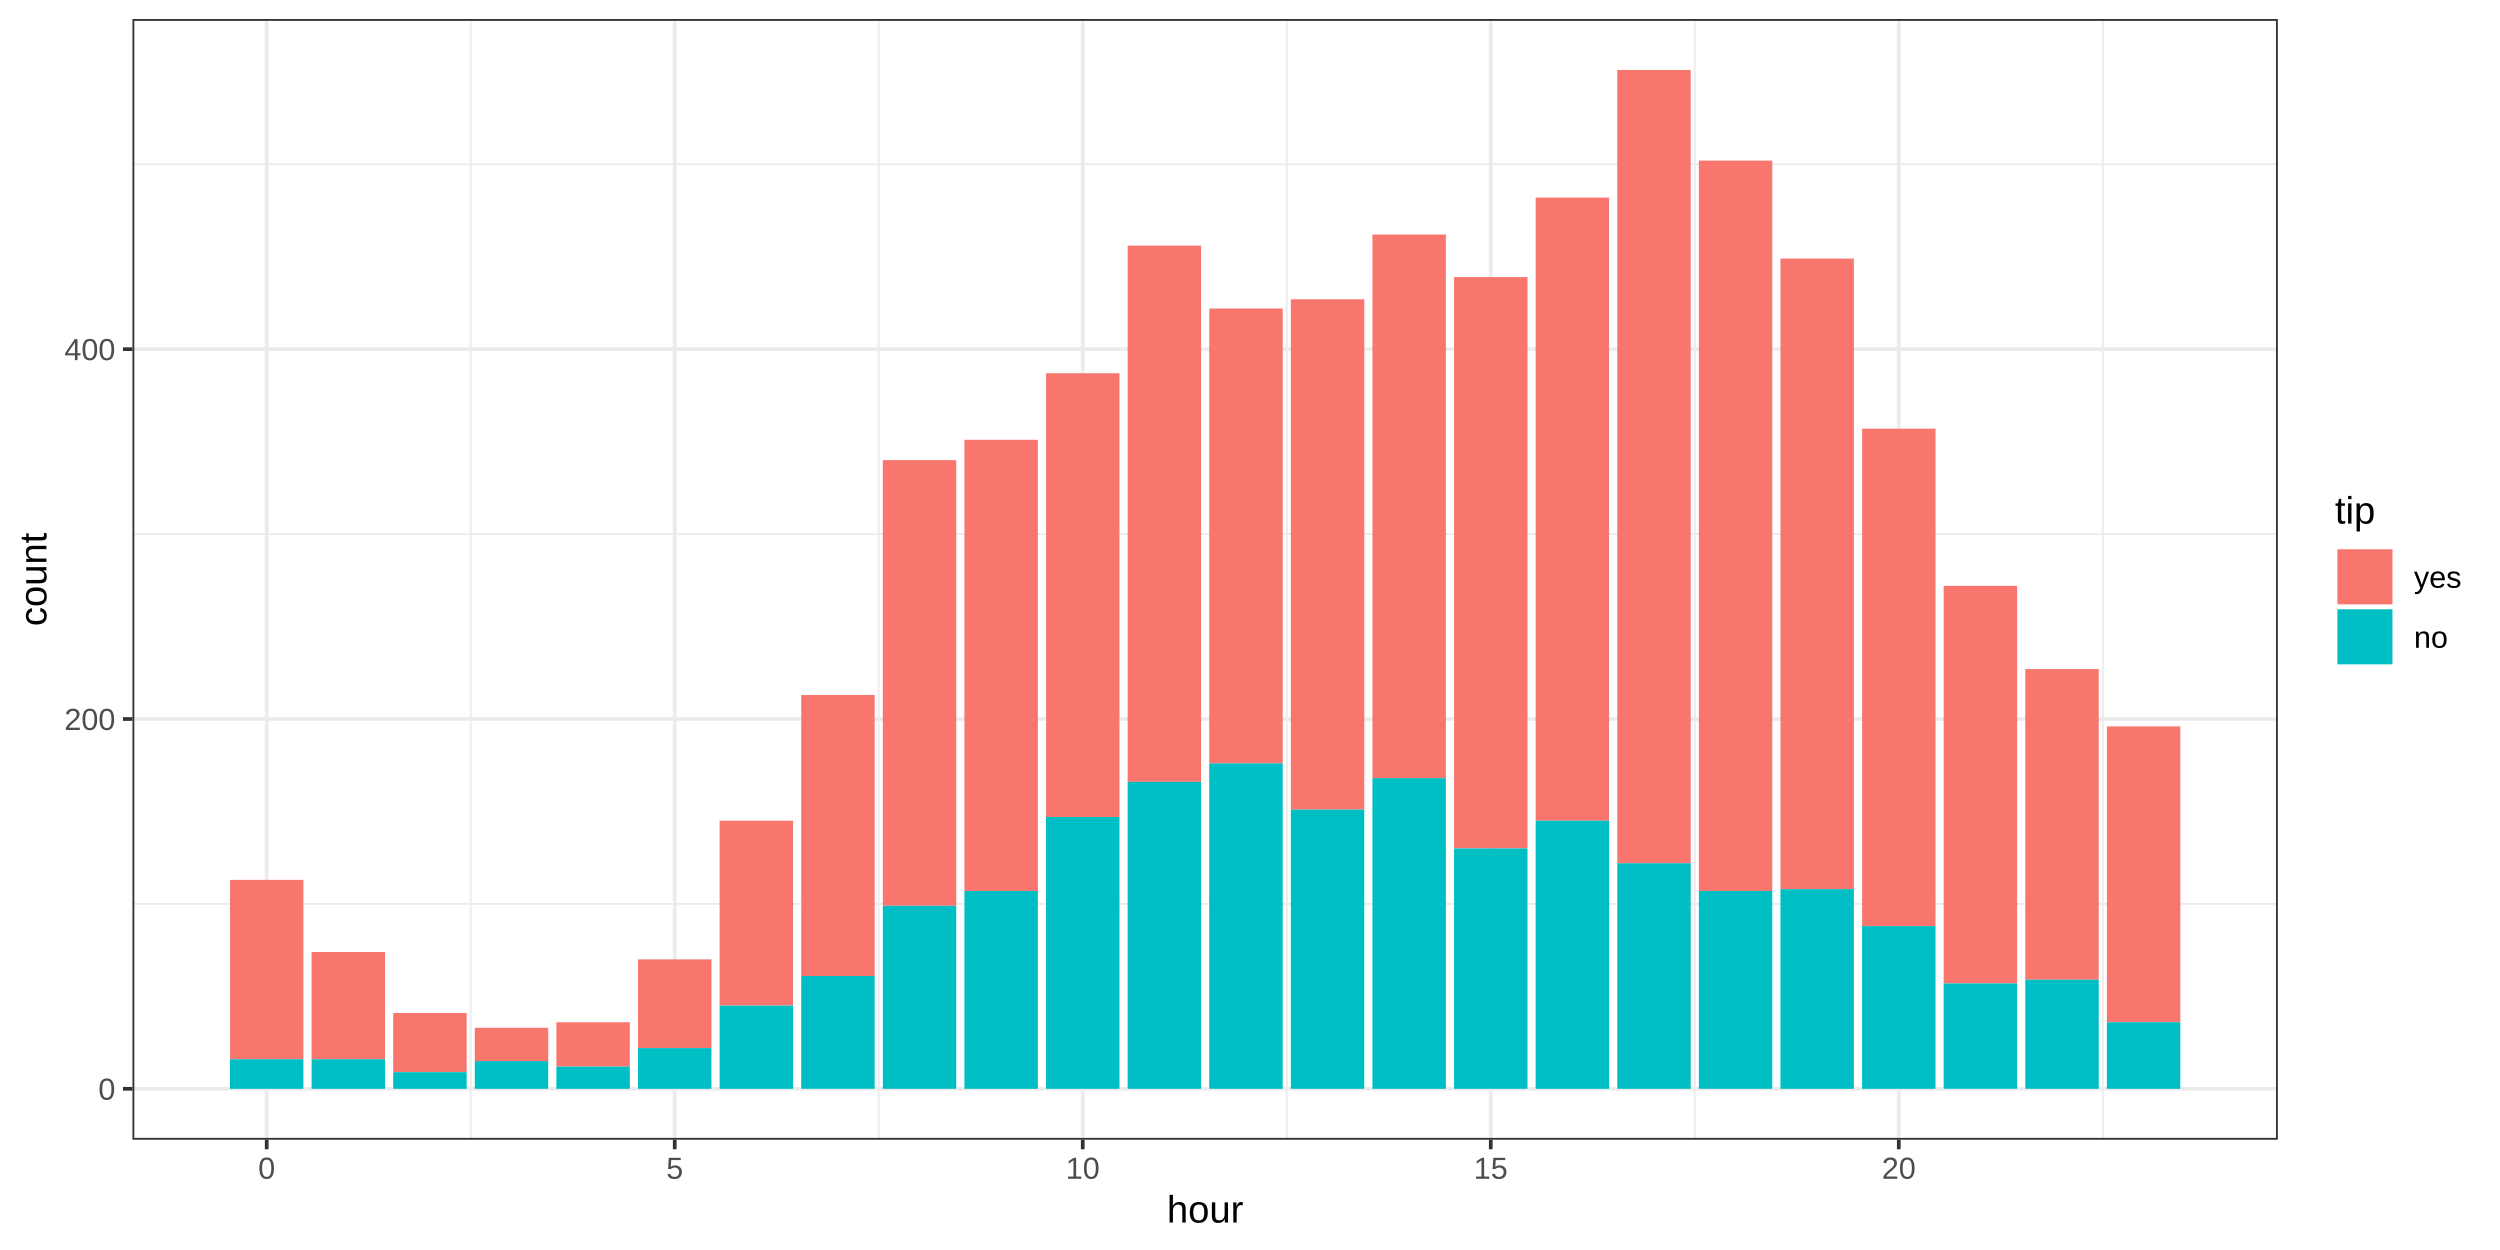
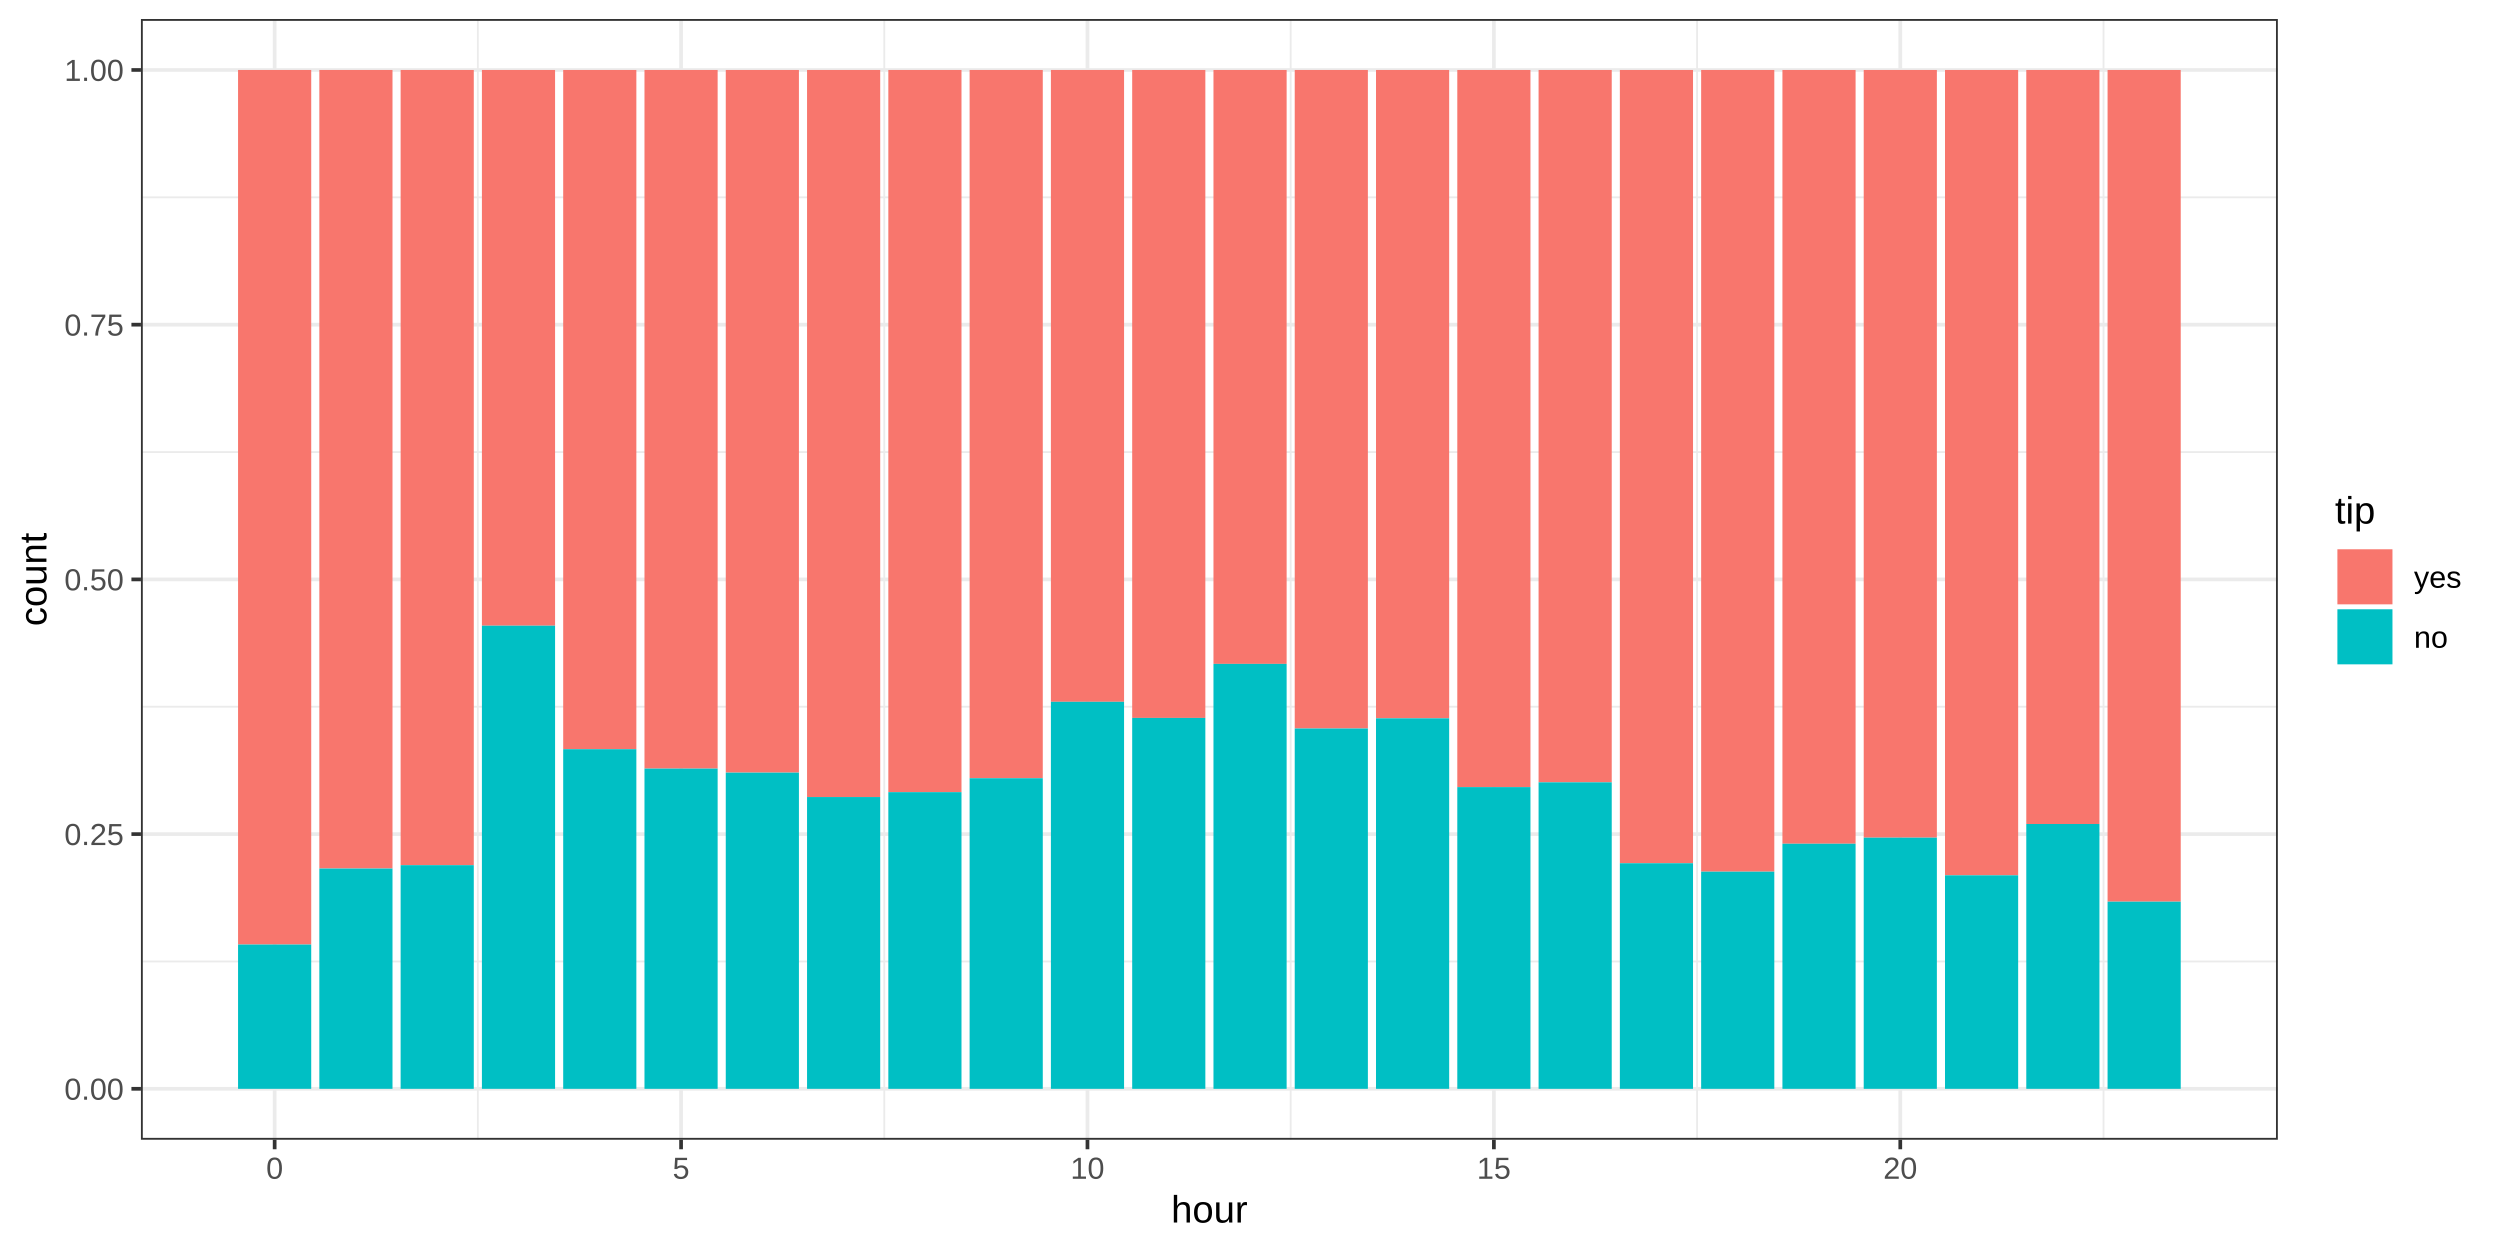
<svg xmlns="http://www.w3.org/2000/svg" class="svglite" width="720.00pt" height="360.00pt" viewBox="0 0 720.00 360.00">
  <defs>
    <style type="text/css">
    .svglite line, .svglite polyline, .svglite polygon, .svglite path, .svglite rect, .svglite circle {
      fill: none;
      stroke: #000000;
      stroke-linecap: round;
      stroke-linejoin: round;
      stroke-miterlimit: 10.00;
    }
    .svglite text {
      white-space: pre;
    }
  </style>
  </defs>
  <rect width="100%" height="100%" style="stroke: none; fill: #FFFFFF;" />
  <defs>
    <clipPath id="cpMC4wMHw3MjAuMDB8MC4wMHwzNjAuMDA=">
      <rect x="0.00" y="0.00" width="720.00" height="360.00" />
    </clipPath>
  </defs>
  <g clip-path="url(#cpMC4wMHw3MjAuMDB8MC4wMHwzNjAuMDA=)">
    <rect x="0.00" y="0.00" width="720.00" height="360.00" style="stroke-width: 1.07; stroke: #FFFFFF; fill: #FFFFFF;" />
  </g>
  <defs>
-     <clipPath id="cpMzguMTV8NjU2LjAyfDUuNDh8MzI4LjI1">
-       <rect x="38.15" y="5.48" width="617.87" height="322.77" />
+     <clipPath id="cpNDAuNTl8NjU2LjAyfDUuNDh8MzI4LjI1">
+       <rect x="40.59" y="5.48" width="615.43" height="322.77" />
    </clipPath>
  </defs>
-   <g clip-path="url(#cpMzguMTV8NjU2LjAyfDUuNDh8MzI4LjI1)">
-     <rect x="38.15" y="5.48" width="617.87" height="322.77" style="stroke-width: 1.07; stroke: none; fill: #FFFFFF;" />
-     <polyline points="38.15,260.33 656.02,260.33 " style="stroke-width: 0.53; stroke: #EBEBEB; stroke-linecap: butt;" />
-     <polyline points="38.15,153.82 656.02,153.82 " style="stroke-width: 0.53; stroke: #EBEBEB; stroke-linecap: butt;" />
-     <polyline points="38.15,47.31 656.02,47.31 " style="stroke-width: 0.53; stroke: #EBEBEB; stroke-linecap: butt;" />
-     <polyline points="135.57,328.25 135.57,5.48 " style="stroke-width: 0.53; stroke: #EBEBEB; stroke-linecap: butt;" />
-     <polyline points="253.08,328.25 253.08,5.48 " style="stroke-width: 0.53; stroke: #EBEBEB; stroke-linecap: butt;" />
-     <polyline points="370.59,328.25 370.59,5.48 " style="stroke-width: 0.53; stroke: #EBEBEB; stroke-linecap: butt;" />
-     <polyline points="488.10,328.25 488.10,5.48 " style="stroke-width: 0.53; stroke: #EBEBEB; stroke-linecap: butt;" />
-     <polyline points="605.61,328.25 605.61,5.48 " style="stroke-width: 0.53; stroke: #EBEBEB; stroke-linecap: butt;" />
-     <polyline points="38.15,313.58 656.02,313.58 " style="stroke-width: 1.07; stroke: #EBEBEB; stroke-linecap: butt;" />
-     <polyline points="38.15,207.07 656.02,207.07 " style="stroke-width: 1.07; stroke: #EBEBEB; stroke-linecap: butt;" />
-     <polyline points="38.15,100.56 656.02,100.56 " style="stroke-width: 1.07; stroke: #EBEBEB; stroke-linecap: butt;" />
-     <polyline points="76.81,328.25 76.81,5.48 " style="stroke-width: 1.07; stroke: #EBEBEB; stroke-linecap: butt;" />
-     <polyline points="194.32,328.25 194.32,5.48 " style="stroke-width: 1.07; stroke: #EBEBEB; stroke-linecap: butt;" />
-     <polyline points="311.83,328.25 311.83,5.48 " style="stroke-width: 1.07; stroke: #EBEBEB; stroke-linecap: butt;" />
-     <polyline points="429.34,328.25 429.34,5.48 " style="stroke-width: 1.07; stroke: #EBEBEB; stroke-linecap: butt;" />
-     <polyline points="546.85,328.25 546.85,5.48 " style="stroke-width: 1.07; stroke: #EBEBEB; stroke-linecap: butt;" />
-     <rect x="66.23" y="253.40" width="21.15" height="51.66" style="stroke-width: 1.07; stroke: none; stroke-linecap: butt; stroke-linejoin: miter; fill: #F8766D;" />
-     <rect x="89.74" y="274.17" width="21.15" height="30.89" style="stroke-width: 1.07; stroke: none; stroke-linecap: butt; stroke-linejoin: miter; fill: #F8766D;" />
-     <rect x="113.24" y="291.75" width="21.15" height="17.04" style="stroke-width: 1.07; stroke: none; stroke-linecap: butt; stroke-linejoin: miter; fill: #F8766D;" />
-     <rect x="136.74" y="296.01" width="21.15" height="9.59" style="stroke-width: 1.07; stroke: none; stroke-linecap: butt; stroke-linejoin: miter; fill: #F8766D;" />
-     <rect x="160.24" y="294.41" width="21.15" height="12.78" style="stroke-width: 1.07; stroke: none; stroke-linecap: butt; stroke-linejoin: miter; fill: #F8766D;" />
-     <rect x="183.75" y="276.30" width="21.15" height="25.56" style="stroke-width: 1.07; stroke: none; stroke-linecap: butt; stroke-linejoin: miter; fill: #F8766D;" />
-     <rect x="207.25" y="236.36" width="21.15" height="53.25" style="stroke-width: 1.07; stroke: none; stroke-linecap: butt; stroke-linejoin: miter; fill: #F8766D;" />
-     <rect x="230.75" y="200.15" width="21.15" height="80.95" style="stroke-width: 1.07; stroke: none; stroke-linecap: butt; stroke-linejoin: miter; fill: #F8766D;" />
-     <rect x="254.25" y="132.52" width="21.15" height="128.34" style="stroke-width: 1.07; stroke: none; stroke-linecap: butt; stroke-linejoin: miter; fill: #F8766D;" />
-     <rect x="277.75" y="126.66" width="21.15" height="129.94" style="stroke-width: 1.07; stroke: none; stroke-linecap: butt; stroke-linejoin: miter; fill: #F8766D;" />
-     <rect x="301.26" y="107.49" width="21.15" height="127.81" style="stroke-width: 1.07; stroke: none; stroke-linecap: butt; stroke-linejoin: miter; fill: #F8766D;" />
-     <rect x="324.76" y="70.74" width="21.15" height="154.44" style="stroke-width: 1.07; stroke: none; stroke-linecap: butt; stroke-linejoin: miter; fill: #F8766D;" />
-     <rect x="348.26" y="88.85" width="21.15" height="131.00" style="stroke-width: 1.07; stroke: none; stroke-linecap: butt; stroke-linejoin: miter; fill: #F8766D;" />
-     <rect x="371.76" y="86.19" width="21.15" height="146.98" style="stroke-width: 1.07; stroke: none; stroke-linecap: butt; stroke-linejoin: miter; fill: #F8766D;" />
-     <rect x="395.26" y="67.55" width="21.15" height="156.57" style="stroke-width: 1.07; stroke: none; stroke-linecap: butt; stroke-linejoin: miter; fill: #F8766D;" />
-     <rect x="418.77" y="79.80" width="21.15" height="164.55" style="stroke-width: 1.07; stroke: none; stroke-linecap: butt; stroke-linejoin: miter; fill: #F8766D;" />
-     <rect x="442.27" y="56.90" width="21.15" height="179.47" style="stroke-width: 1.07; stroke: none; stroke-linecap: butt; stroke-linejoin: miter; fill: #F8766D;" />
-     <rect x="465.77" y="20.15" width="21.15" height="228.46" style="stroke-width: 1.07; stroke: none; stroke-linecap: butt; stroke-linejoin: miter; fill: #F8766D;" />
-     <rect x="489.27" y="46.25" width="21.15" height="210.35" style="stroke-width: 1.07; stroke: none; stroke-linecap: butt; stroke-linejoin: miter; fill: #F8766D;" />
-     <rect x="512.77" y="74.47" width="21.15" height="181.60" style="stroke-width: 1.07; stroke: none; stroke-linecap: butt; stroke-linejoin: miter; fill: #F8766D;" />
-     <rect x="536.28" y="123.46" width="21.15" height="143.25" style="stroke-width: 1.07; stroke: none; stroke-linecap: butt; stroke-linejoin: miter; fill: #F8766D;" />
-     <rect x="559.78" y="168.73" width="21.15" height="114.50" style="stroke-width: 1.07; stroke: none; stroke-linecap: butt; stroke-linejoin: miter; fill: #F8766D;" />
-     <rect x="583.28" y="192.69" width="21.15" height="89.47" style="stroke-width: 1.07; stroke: none; stroke-linecap: butt; stroke-linejoin: miter; fill: #F8766D;" />
-     <rect x="606.78" y="209.20" width="21.15" height="85.21" style="stroke-width: 1.07; stroke: none; stroke-linecap: butt; stroke-linejoin: miter; fill: #F8766D;" />
-     <rect x="66.23" y="305.06" width="21.15" height="8.52" style="stroke-width: 1.07; stroke: none; stroke-linecap: butt; stroke-linejoin: miter; fill: #00BFC4;" />
-     <rect x="89.74" y="305.06" width="21.15" height="8.52" style="stroke-width: 1.07; stroke: none; stroke-linecap: butt; stroke-linejoin: miter; fill: #00BFC4;" />
-     <rect x="113.24" y="308.79" width="21.15" height="4.79" style="stroke-width: 1.07; stroke: none; stroke-linecap: butt; stroke-linejoin: miter; fill: #00BFC4;" />
-     <rect x="136.74" y="305.59" width="21.15" height="7.99" style="stroke-width: 1.07; stroke: none; stroke-linecap: butt; stroke-linejoin: miter; fill: #00BFC4;" />
-     <rect x="160.24" y="307.19" width="21.15" height="6.39" style="stroke-width: 1.07; stroke: none; stroke-linecap: butt; stroke-linejoin: miter; fill: #00BFC4;" />
-     <rect x="183.75" y="301.86" width="21.15" height="11.72" style="stroke-width: 1.07; stroke: none; stroke-linecap: butt; stroke-linejoin: miter; fill: #00BFC4;" />
-     <rect x="207.25" y="289.62" width="21.15" height="23.96" style="stroke-width: 1.07; stroke: none; stroke-linecap: butt; stroke-linejoin: miter; fill: #00BFC4;" />
-     <rect x="230.75" y="281.09" width="21.15" height="32.48" style="stroke-width: 1.07; stroke: none; stroke-linecap: butt; stroke-linejoin: miter; fill: #00BFC4;" />
-     <rect x="254.25" y="260.86" width="21.15" height="52.72" style="stroke-width: 1.07; stroke: none; stroke-linecap: butt; stroke-linejoin: miter; fill: #00BFC4;" />
-     <rect x="277.75" y="256.60" width="21.15" height="56.98" style="stroke-width: 1.07; stroke: none; stroke-linecap: butt; stroke-linejoin: miter; fill: #00BFC4;" />
-     <rect x="301.26" y="235.30" width="21.15" height="78.28" style="stroke-width: 1.07; stroke: none; stroke-linecap: butt; stroke-linejoin: miter; fill: #00BFC4;" />
-     <rect x="324.76" y="225.18" width="21.15" height="88.40" style="stroke-width: 1.07; stroke: none; stroke-linecap: butt; stroke-linejoin: miter; fill: #00BFC4;" />
-     <rect x="348.26" y="219.85" width="21.15" height="93.73" style="stroke-width: 1.07; stroke: none; stroke-linecap: butt; stroke-linejoin: miter; fill: #00BFC4;" />
-     <rect x="371.76" y="233.17" width="21.15" height="80.41" style="stroke-width: 1.07; stroke: none; stroke-linecap: butt; stroke-linejoin: miter; fill: #00BFC4;" />
-     <rect x="395.26" y="224.11" width="21.15" height="89.47" style="stroke-width: 1.07; stroke: none; stroke-linecap: butt; stroke-linejoin: miter; fill: #00BFC4;" />
-     <rect x="418.77" y="244.35" width="21.15" height="69.23" style="stroke-width: 1.07; stroke: none; stroke-linecap: butt; stroke-linejoin: miter; fill: #00BFC4;" />
-     <rect x="442.27" y="236.36" width="21.15" height="77.22" style="stroke-width: 1.07; stroke: none; stroke-linecap: butt; stroke-linejoin: miter; fill: #00BFC4;" />
-     <rect x="465.77" y="248.61" width="21.15" height="64.97" style="stroke-width: 1.07; stroke: none; stroke-linecap: butt; stroke-linejoin: miter; fill: #00BFC4;" />
-     <rect x="489.27" y="256.60" width="21.15" height="56.98" style="stroke-width: 1.07; stroke: none; stroke-linecap: butt; stroke-linejoin: miter; fill: #00BFC4;" />
-     <rect x="512.77" y="256.07" width="21.15" height="57.51" style="stroke-width: 1.07; stroke: none; stroke-linecap: butt; stroke-linejoin: miter; fill: #00BFC4;" />
-     <rect x="536.28" y="266.72" width="21.15" height="46.86" style="stroke-width: 1.07; stroke: none; stroke-linecap: butt; stroke-linejoin: miter; fill: #00BFC4;" />
-     <rect x="559.78" y="283.22" width="21.15" height="30.35" style="stroke-width: 1.07; stroke: none; stroke-linecap: butt; stroke-linejoin: miter; fill: #00BFC4;" />
-     <rect x="583.28" y="282.16" width="21.15" height="31.42" style="stroke-width: 1.07; stroke: none; stroke-linecap: butt; stroke-linejoin: miter; fill: #00BFC4;" />
-     <rect x="606.78" y="294.41" width="21.15" height="19.17" style="stroke-width: 1.07; stroke: none; stroke-linecap: butt; stroke-linejoin: miter; fill: #00BFC4;" />
-     <rect x="38.15" y="5.48" width="617.87" height="322.77" style="stroke-width: 1.07; stroke: #333333;" />
+   <g clip-path="url(#cpNDAuNTl8NjU2LjAyfDUuNDh8MzI4LjI1)">
+     <rect x="40.59" y="5.48" width="615.43" height="322.77" style="stroke-width: 1.07; stroke: none; fill: #FFFFFF;" />
+     <polyline points="40.59,276.90 656.02,276.90 " style="stroke-width: 0.53; stroke: #EBEBEB; stroke-linecap: butt;" />
+     <polyline points="40.59,203.54 656.02,203.54 " style="stroke-width: 0.53; stroke: #EBEBEB; stroke-linecap: butt;" />
+     <polyline points="40.59,130.19 656.02,130.19 " style="stroke-width: 0.53; stroke: #EBEBEB; stroke-linecap: butt;" />
+     <polyline points="40.59,56.83 656.02,56.83 " style="stroke-width: 0.53; stroke: #EBEBEB; stroke-linecap: butt;" />
+     <polyline points="137.62,328.25 137.62,5.48 " style="stroke-width: 0.53; stroke: #EBEBEB; stroke-linecap: butt;" />
+     <polyline points="254.67,328.25 254.67,5.48 " style="stroke-width: 0.53; stroke: #EBEBEB; stroke-linecap: butt;" />
+     <polyline points="371.71,328.25 371.71,5.48 " style="stroke-width: 0.53; stroke: #EBEBEB; stroke-linecap: butt;" />
+     <polyline points="488.76,328.25 488.76,5.48 " style="stroke-width: 0.53; stroke: #EBEBEB; stroke-linecap: butt;" />
+     <polyline points="605.81,328.25 605.81,5.48 " style="stroke-width: 0.53; stroke: #EBEBEB; stroke-linecap: butt;" />
+     <polyline points="40.59,313.58 656.02,313.58 " style="stroke-width: 1.07; stroke: #EBEBEB; stroke-linecap: butt;" />
+     <polyline points="40.59,240.22 656.02,240.22 " style="stroke-width: 1.07; stroke: #EBEBEB; stroke-linecap: butt;" />
+     <polyline points="40.59,166.87 656.02,166.87 " style="stroke-width: 1.07; stroke: #EBEBEB; stroke-linecap: butt;" />
+     <polyline points="40.59,93.51 656.02,93.51 " style="stroke-width: 1.07; stroke: #EBEBEB; stroke-linecap: butt;" />
+     <polyline points="40.59,20.15 656.02,20.15 " style="stroke-width: 1.07; stroke: #EBEBEB; stroke-linecap: butt;" />
+     <polyline points="79.10,328.25 79.10,5.48 " style="stroke-width: 1.07; stroke: #EBEBEB; stroke-linecap: butt;" />
+     <polyline points="196.15,328.25 196.15,5.48 " style="stroke-width: 1.07; stroke: #EBEBEB; stroke-linecap: butt;" />
+     <polyline points="313.19,328.25 313.19,5.48 " style="stroke-width: 1.07; stroke: #EBEBEB; stroke-linecap: butt;" />
+     <polyline points="430.24,328.25 430.24,5.48 " style="stroke-width: 1.07; stroke: #EBEBEB; stroke-linecap: butt;" />
+     <polyline points="547.28,328.25 547.28,5.48 " style="stroke-width: 1.07; stroke: #EBEBEB; stroke-linecap: butt;" />
+     <rect x="68.56" y="20.15" width="21.07" height="251.88" style="stroke-width: 1.07; stroke: none; stroke-linecap: butt; stroke-linejoin: miter; fill: #F8766D;" />
+     <rect x="91.97" y="20.15" width="21.07" height="229.98" style="stroke-width: 1.07; stroke: none; stroke-linecap: butt; stroke-linejoin: miter; fill: #F8766D;" />
+     <rect x="115.38" y="20.15" width="21.07" height="229.02" style="stroke-width: 1.07; stroke: none; stroke-linecap: butt; stroke-linejoin: miter; fill: #F8766D;" />
+     <rect x="138.79" y="20.15" width="21.07" height="160.05" style="stroke-width: 1.07; stroke: none; stroke-linecap: butt; stroke-linejoin: miter; fill: #F8766D;" />
+     <rect x="162.20" y="20.15" width="21.07" height="195.62" style="stroke-width: 1.07; stroke: none; stroke-linecap: butt; stroke-linejoin: miter; fill: #F8766D;" />
+     <rect x="185.61" y="20.15" width="21.07" height="201.21" style="stroke-width: 1.07; stroke: none; stroke-linecap: butt; stroke-linejoin: miter; fill: #F8766D;" />
+     <rect x="209.02" y="20.15" width="21.07" height="202.36" style="stroke-width: 1.07; stroke: none; stroke-linecap: butt; stroke-linejoin: miter; fill: #F8766D;" />
+     <rect x="232.43" y="20.15" width="21.07" height="209.40" style="stroke-width: 1.07; stroke: none; stroke-linecap: butt; stroke-linejoin: miter; fill: #F8766D;" />
+     <rect x="255.84" y="20.15" width="21.07" height="207.99" style="stroke-width: 1.07; stroke: none; stroke-linecap: butt; stroke-linejoin: miter; fill: #F8766D;" />
+     <rect x="279.25" y="20.15" width="21.07" height="203.98" style="stroke-width: 1.07; stroke: none; stroke-linecap: butt; stroke-linejoin: miter; fill: #F8766D;" />
+     <rect x="302.66" y="20.15" width="21.07" height="181.97" style="stroke-width: 1.07; stroke: none; stroke-linecap: butt; stroke-linejoin: miter; fill: #F8766D;" />
+     <rect x="326.07" y="20.15" width="21.07" height="186.61" style="stroke-width: 1.07; stroke: none; stroke-linecap: butt; stroke-linejoin: miter; fill: #F8766D;" />
+     <rect x="349.48" y="20.15" width="21.07" height="171.05" style="stroke-width: 1.07; stroke: none; stroke-linecap: butt; stroke-linejoin: miter; fill: #F8766D;" />
+     <rect x="372.88" y="20.15" width="21.07" height="189.66" style="stroke-width: 1.07; stroke: none; stroke-linecap: butt; stroke-linejoin: miter; fill: #F8766D;" />
+     <rect x="396.29" y="20.15" width="21.07" height="186.73" style="stroke-width: 1.07; stroke: none; stroke-linecap: butt; stroke-linejoin: miter; fill: #F8766D;" />
+     <rect x="419.70" y="20.15" width="21.07" height="206.54" style="stroke-width: 1.07; stroke: none; stroke-linecap: butt; stroke-linejoin: miter; fill: #F8766D;" />
+     <rect x="443.11" y="20.15" width="21.07" height="205.16" style="stroke-width: 1.07; stroke: none; stroke-linecap: butt; stroke-linejoin: miter; fill: #F8766D;" />
+     <rect x="466.52" y="20.15" width="21.07" height="228.46" style="stroke-width: 1.07; stroke: none; stroke-linecap: butt; stroke-linejoin: miter; fill: #F8766D;" />
+     <rect x="489.93" y="20.15" width="21.07" height="230.89" style="stroke-width: 1.07; stroke: none; stroke-linecap: butt; stroke-linejoin: miter; fill: #F8766D;" />
+     <rect x="513.34" y="20.15" width="21.07" height="222.85" style="stroke-width: 1.07; stroke: none; stroke-linecap: butt; stroke-linejoin: miter; fill: #F8766D;" />
+     <rect x="536.75" y="20.15" width="21.07" height="221.10" style="stroke-width: 1.07; stroke: none; stroke-linecap: butt; stroke-linejoin: miter; fill: #F8766D;" />
+     <rect x="560.16" y="20.15" width="21.07" height="231.94" style="stroke-width: 1.07; stroke: none; stroke-linecap: butt; stroke-linejoin: miter; fill: #F8766D;" />
+     <rect x="583.57" y="20.15" width="21.07" height="217.16" style="stroke-width: 1.07; stroke: none; stroke-linecap: butt; stroke-linejoin: miter; fill: #F8766D;" />
+     <rect x="606.98" y="20.15" width="21.07" height="239.53" style="stroke-width: 1.07; stroke: none; stroke-linecap: butt; stroke-linejoin: miter; fill: #F8766D;" />
+     <rect x="68.56" y="272.03" width="21.07" height="41.55" style="stroke-width: 1.07; stroke: none; stroke-linecap: butt; stroke-linejoin: miter; fill: #00BFC4;" />
+     <rect x="91.97" y="250.14" width="21.07" height="63.44" style="stroke-width: 1.07; stroke: none; stroke-linecap: butt; stroke-linejoin: miter; fill: #00BFC4;" />
+     <rect x="115.38" y="249.17" width="21.07" height="64.41" style="stroke-width: 1.07; stroke: none; stroke-linecap: butt; stroke-linejoin: miter; fill: #00BFC4;" />
+     <rect x="138.79" y="180.20" width="21.07" height="133.38" style="stroke-width: 1.07; stroke: none; stroke-linecap: butt; stroke-linejoin: miter; fill: #00BFC4;" />
+     <rect x="162.20" y="215.77" width="21.07" height="97.81" style="stroke-width: 1.07; stroke: none; stroke-linecap: butt; stroke-linejoin: miter; fill: #00BFC4;" />
+     <rect x="185.61" y="221.36" width="21.07" height="92.22" style="stroke-width: 1.07; stroke: none; stroke-linecap: butt; stroke-linejoin: miter; fill: #00BFC4;" />
+     <rect x="209.02" y="222.52" width="21.07" height="91.06" style="stroke-width: 1.07; stroke: none; stroke-linecap: butt; stroke-linejoin: miter; fill: #00BFC4;" />
+     <rect x="232.43" y="229.55" width="21.07" height="84.03" style="stroke-width: 1.07; stroke: none; stroke-linecap: butt; stroke-linejoin: miter; fill: #00BFC4;" />
+     <rect x="255.84" y="228.14" width="21.07" height="85.44" style="stroke-width: 1.07; stroke: none; stroke-linecap: butt; stroke-linejoin: miter; fill: #00BFC4;" />
+     <rect x="279.25" y="224.13" width="21.07" height="89.45" style="stroke-width: 1.07; stroke: none; stroke-linecap: butt; stroke-linejoin: miter; fill: #00BFC4;" />
+     <rect x="302.66" y="202.12" width="21.07" height="111.46" style="stroke-width: 1.07; stroke: none; stroke-linecap: butt; stroke-linejoin: miter; fill: #00BFC4;" />
+     <rect x="326.07" y="206.76" width="21.07" height="106.82" style="stroke-width: 1.07; stroke: none; stroke-linecap: butt; stroke-linejoin: miter; fill: #00BFC4;" />
+     <rect x="349.48" y="191.20" width="21.07" height="122.38" style="stroke-width: 1.07; stroke: none; stroke-linecap: butt; stroke-linejoin: miter; fill: #00BFC4;" />
+     <rect x="372.88" y="209.81" width="21.07" height="103.77" style="stroke-width: 1.07; stroke: none; stroke-linecap: butt; stroke-linejoin: miter; fill: #00BFC4;" />
+     <rect x="396.29" y="206.88" width="21.07" height="106.70" style="stroke-width: 1.07; stroke: none; stroke-linecap: butt; stroke-linejoin: miter; fill: #00BFC4;" />
+     <rect x="419.70" y="226.69" width="21.07" height="86.89" style="stroke-width: 1.07; stroke: none; stroke-linecap: butt; stroke-linejoin: miter; fill: #00BFC4;" />
+     <rect x="443.11" y="225.31" width="21.07" height="88.27" style="stroke-width: 1.07; stroke: none; stroke-linecap: butt; stroke-linejoin: miter; fill: #00BFC4;" />
+     <rect x="466.52" y="248.61" width="21.07" height="64.97" style="stroke-width: 1.07; stroke: none; stroke-linecap: butt; stroke-linejoin: miter; fill: #00BFC4;" />
+     <rect x="489.93" y="251.04" width="21.07" height="62.54" style="stroke-width: 1.07; stroke: none; stroke-linecap: butt; stroke-linejoin: miter; fill: #00BFC4;" />
+     <rect x="513.34" y="243.00" width="21.07" height="70.58" style="stroke-width: 1.07; stroke: none; stroke-linecap: butt; stroke-linejoin: miter; fill: #00BFC4;" />
+     <rect x="536.75" y="241.25" width="21.07" height="72.33" style="stroke-width: 1.07; stroke: none; stroke-linecap: butt; stroke-linejoin: miter; fill: #00BFC4;" />
+     <rect x="560.16" y="252.09" width="21.07" height="61.49" style="stroke-width: 1.07; stroke: none; stroke-linecap: butt; stroke-linejoin: miter; fill: #00BFC4;" />
+     <rect x="583.57" y="237.31" width="21.07" height="76.27" style="stroke-width: 1.07; stroke: none; stroke-linecap: butt; stroke-linejoin: miter; fill: #00BFC4;" />
+     <rect x="606.98" y="259.68" width="21.07" height="53.90" style="stroke-width: 1.07; stroke: none; stroke-linecap: butt; stroke-linejoin: miter; fill: #00BFC4;" />
+     <rect x="40.59" y="5.48" width="615.43" height="322.77" style="stroke-width: 1.07; stroke: #333333;" />
  </g>
  <g clip-path="url(#cpMC4wMHw3MjAuMDB8MC4wMHwzNjAuMDA=)">
-     <text x="33.22" y="316.73" text-anchor="end" style="font-size: 8.80px;fill: #4D4D4D; font-family: &quot;Arial&quot;;" textLength="4.90px" lengthAdjust="spacingAndGlyphs">0</text>
-     <text x="33.22" y="210.23" text-anchor="end" style="font-size: 8.80px;fill: #4D4D4D; font-family: &quot;Arial&quot;;" textLength="14.69px" lengthAdjust="spacingAndGlyphs">200</text>
-     <text x="33.22" y="103.72" text-anchor="end" style="font-size: 8.80px;fill: #4D4D4D; font-family: &quot;Arial&quot;;" textLength="14.69px" lengthAdjust="spacingAndGlyphs">400</text>
-     <polyline points="35.41,313.58 38.15,313.58 " style="stroke-width: 1.07; stroke: #333333; stroke-linecap: butt;" />
-     <polyline points="35.41,207.07 38.15,207.07 " style="stroke-width: 1.07; stroke: #333333; stroke-linecap: butt;" />
-     <polyline points="35.41,100.56 38.15,100.56 " style="stroke-width: 1.07; stroke: #333333; stroke-linecap: butt;" />
-     <polyline points="76.81,330.99 76.81,328.25 " style="stroke-width: 1.07; stroke: #333333; stroke-linecap: butt;" />
-     <polyline points="194.32,330.99 194.32,328.25 " style="stroke-width: 1.07; stroke: #333333; stroke-linecap: butt;" />
-     <polyline points="311.83,330.99 311.83,328.25 " style="stroke-width: 1.07; stroke: #333333; stroke-linecap: butt;" />
-     <polyline points="429.34,330.99 429.34,328.25 " style="stroke-width: 1.07; stroke: #333333; stroke-linecap: butt;" />
-     <polyline points="546.85,330.99 546.85,328.25 " style="stroke-width: 1.07; stroke: #333333; stroke-linecap: butt;" />
-     <text x="76.81" y="339.49" text-anchor="middle" style="font-size: 8.80px;fill: #4D4D4D; font-family: &quot;Arial&quot;;" textLength="4.90px" lengthAdjust="spacingAndGlyphs">0</text>
-     <text x="194.32" y="339.49" text-anchor="middle" style="font-size: 8.80px;fill: #4D4D4D; font-family: &quot;Arial&quot;;" textLength="4.90px" lengthAdjust="spacingAndGlyphs">5</text>
-     <text x="311.83" y="339.49" text-anchor="middle" style="font-size: 8.80px;fill: #4D4D4D; font-family: &quot;Arial&quot;;" textLength="9.79px" lengthAdjust="spacingAndGlyphs">10</text>
-     <text x="429.34" y="339.49" text-anchor="middle" style="font-size: 8.80px;fill: #4D4D4D; font-family: &quot;Arial&quot;;" textLength="9.79px" lengthAdjust="spacingAndGlyphs">15</text>
-     <text x="546.85" y="339.49" text-anchor="middle" style="font-size: 8.80px;fill: #4D4D4D; font-family: &quot;Arial&quot;;" textLength="9.79px" lengthAdjust="spacingAndGlyphs">20</text>
-     <text x="347.08" y="352.10" text-anchor="middle" style="font-size: 11.00px; font-family: &quot;Arial&quot;;" textLength="22.02px" lengthAdjust="spacingAndGlyphs">hour</text>
+     <text x="35.66" y="316.73" text-anchor="end" style="font-size: 8.80px;fill: #4D4D4D; font-family: &quot;Arial&quot;;" textLength="17.13px" lengthAdjust="spacingAndGlyphs">0.00</text>
+     <text x="35.66" y="243.38" text-anchor="end" style="font-size: 8.80px;fill: #4D4D4D; font-family: &quot;Arial&quot;;" textLength="17.13px" lengthAdjust="spacingAndGlyphs">0.25</text>
+     <text x="35.66" y="170.02" text-anchor="end" style="font-size: 8.80px;fill: #4D4D4D; font-family: &quot;Arial&quot;;" textLength="17.13px" lengthAdjust="spacingAndGlyphs">0.50</text>
+     <text x="35.66" y="96.66" text-anchor="end" style="font-size: 8.80px;fill: #4D4D4D; font-family: &quot;Arial&quot;;" textLength="17.13px" lengthAdjust="spacingAndGlyphs">0.75</text>
+     <text x="35.66" y="23.30" text-anchor="end" style="font-size: 8.80px;fill: #4D4D4D; font-family: &quot;Arial&quot;;" textLength="17.13px" lengthAdjust="spacingAndGlyphs">1.00</text>
+     <polyline points="37.85,313.58 40.59,313.58 " style="stroke-width: 1.07; stroke: #333333; stroke-linecap: butt;" />
+     <polyline points="37.85,240.22 40.59,240.22 " style="stroke-width: 1.07; stroke: #333333; stroke-linecap: butt;" />
+     <polyline points="37.85,166.87 40.59,166.87 " style="stroke-width: 1.07; stroke: #333333; stroke-linecap: butt;" />
+     <polyline points="37.85,93.51 40.59,93.51 " style="stroke-width: 1.07; stroke: #333333; stroke-linecap: butt;" />
+     <polyline points="37.85,20.15 40.59,20.15 " style="stroke-width: 1.07; stroke: #333333; stroke-linecap: butt;" />
+     <polyline points="79.10,330.99 79.10,328.25 " style="stroke-width: 1.07; stroke: #333333; stroke-linecap: butt;" />
+     <polyline points="196.15,330.99 196.15,328.25 " style="stroke-width: 1.07; stroke: #333333; stroke-linecap: butt;" />
+     <polyline points="313.19,330.99 313.19,328.25 " style="stroke-width: 1.07; stroke: #333333; stroke-linecap: butt;" />
+     <polyline points="430.24,330.99 430.24,328.25 " style="stroke-width: 1.07; stroke: #333333; stroke-linecap: butt;" />
+     <polyline points="547.28,330.99 547.28,328.25 " style="stroke-width: 1.07; stroke: #333333; stroke-linecap: butt;" />
+     <text x="79.10" y="339.49" text-anchor="middle" style="font-size: 8.80px;fill: #4D4D4D; font-family: &quot;Arial&quot;;" textLength="4.90px" lengthAdjust="spacingAndGlyphs">0</text>
+     <text x="196.15" y="339.49" text-anchor="middle" style="font-size: 8.80px;fill: #4D4D4D; font-family: &quot;Arial&quot;;" textLength="4.90px" lengthAdjust="spacingAndGlyphs">5</text>
+     <text x="313.19" y="339.49" text-anchor="middle" style="font-size: 8.80px;fill: #4D4D4D; font-family: &quot;Arial&quot;;" textLength="9.79px" lengthAdjust="spacingAndGlyphs">10</text>
+     <text x="430.24" y="339.49" text-anchor="middle" style="font-size: 8.80px;fill: #4D4D4D; font-family: &quot;Arial&quot;;" textLength="9.79px" lengthAdjust="spacingAndGlyphs">15</text>
+     <text x="547.28" y="339.49" text-anchor="middle" style="font-size: 8.80px;fill: #4D4D4D; font-family: &quot;Arial&quot;;" textLength="9.79px" lengthAdjust="spacingAndGlyphs">20</text>
+     <text x="348.30" y="352.10" text-anchor="middle" style="font-size: 11.00px; font-family: &quot;Arial&quot;;" textLength="22.02px" lengthAdjust="spacingAndGlyphs">hour</text>
    <text transform="translate(13.37,166.87) rotate(-90)" text-anchor="middle" style="font-size: 11.00px; font-family: &quot;Arial&quot;;" textLength="26.91px" lengthAdjust="spacingAndGlyphs">count</text>
    <rect x="666.98" y="136.21" width="47.54" height="61.32" style="stroke-width: 1.07; stroke: none; fill: #FFFFFF;" />
    <text x="672.46" y="150.79" style="font-size: 11.00px; font-family: &quot;Arial&quot;;" textLength="11.61px" lengthAdjust="spacingAndGlyphs">tip</text>
    <rect x="672.46" y="157.48" width="17.28" height="17.28" style="stroke-width: 1.07; stroke: none; fill: #FFFFFF;" />
    <rect x="673.17" y="158.19" width="15.86" height="15.86" style="stroke-width: 1.07; stroke: none; stroke-linecap: butt; stroke-linejoin: miter; fill: #F8766D;" />
    <rect x="672.46" y="174.76" width="17.28" height="17.28" style="stroke-width: 1.07; stroke: none; fill: #FFFFFF;" />
    <rect x="673.17" y="175.47" width="15.86" height="15.86" style="stroke-width: 1.07; stroke: none; stroke-linecap: butt; stroke-linejoin: miter; fill: #00BFC4;" />
    <text x="695.22" y="169.28" style="font-size: 8.80px; font-family: &quot;Arial&quot;;" textLength="13.69px" lengthAdjust="spacingAndGlyphs">yes</text>
    <text x="695.22" y="186.56" style="font-size: 8.80px; font-family: &quot;Arial&quot;;" textLength="9.79px" lengthAdjust="spacingAndGlyphs">no</text>
  </g>
</svg>
